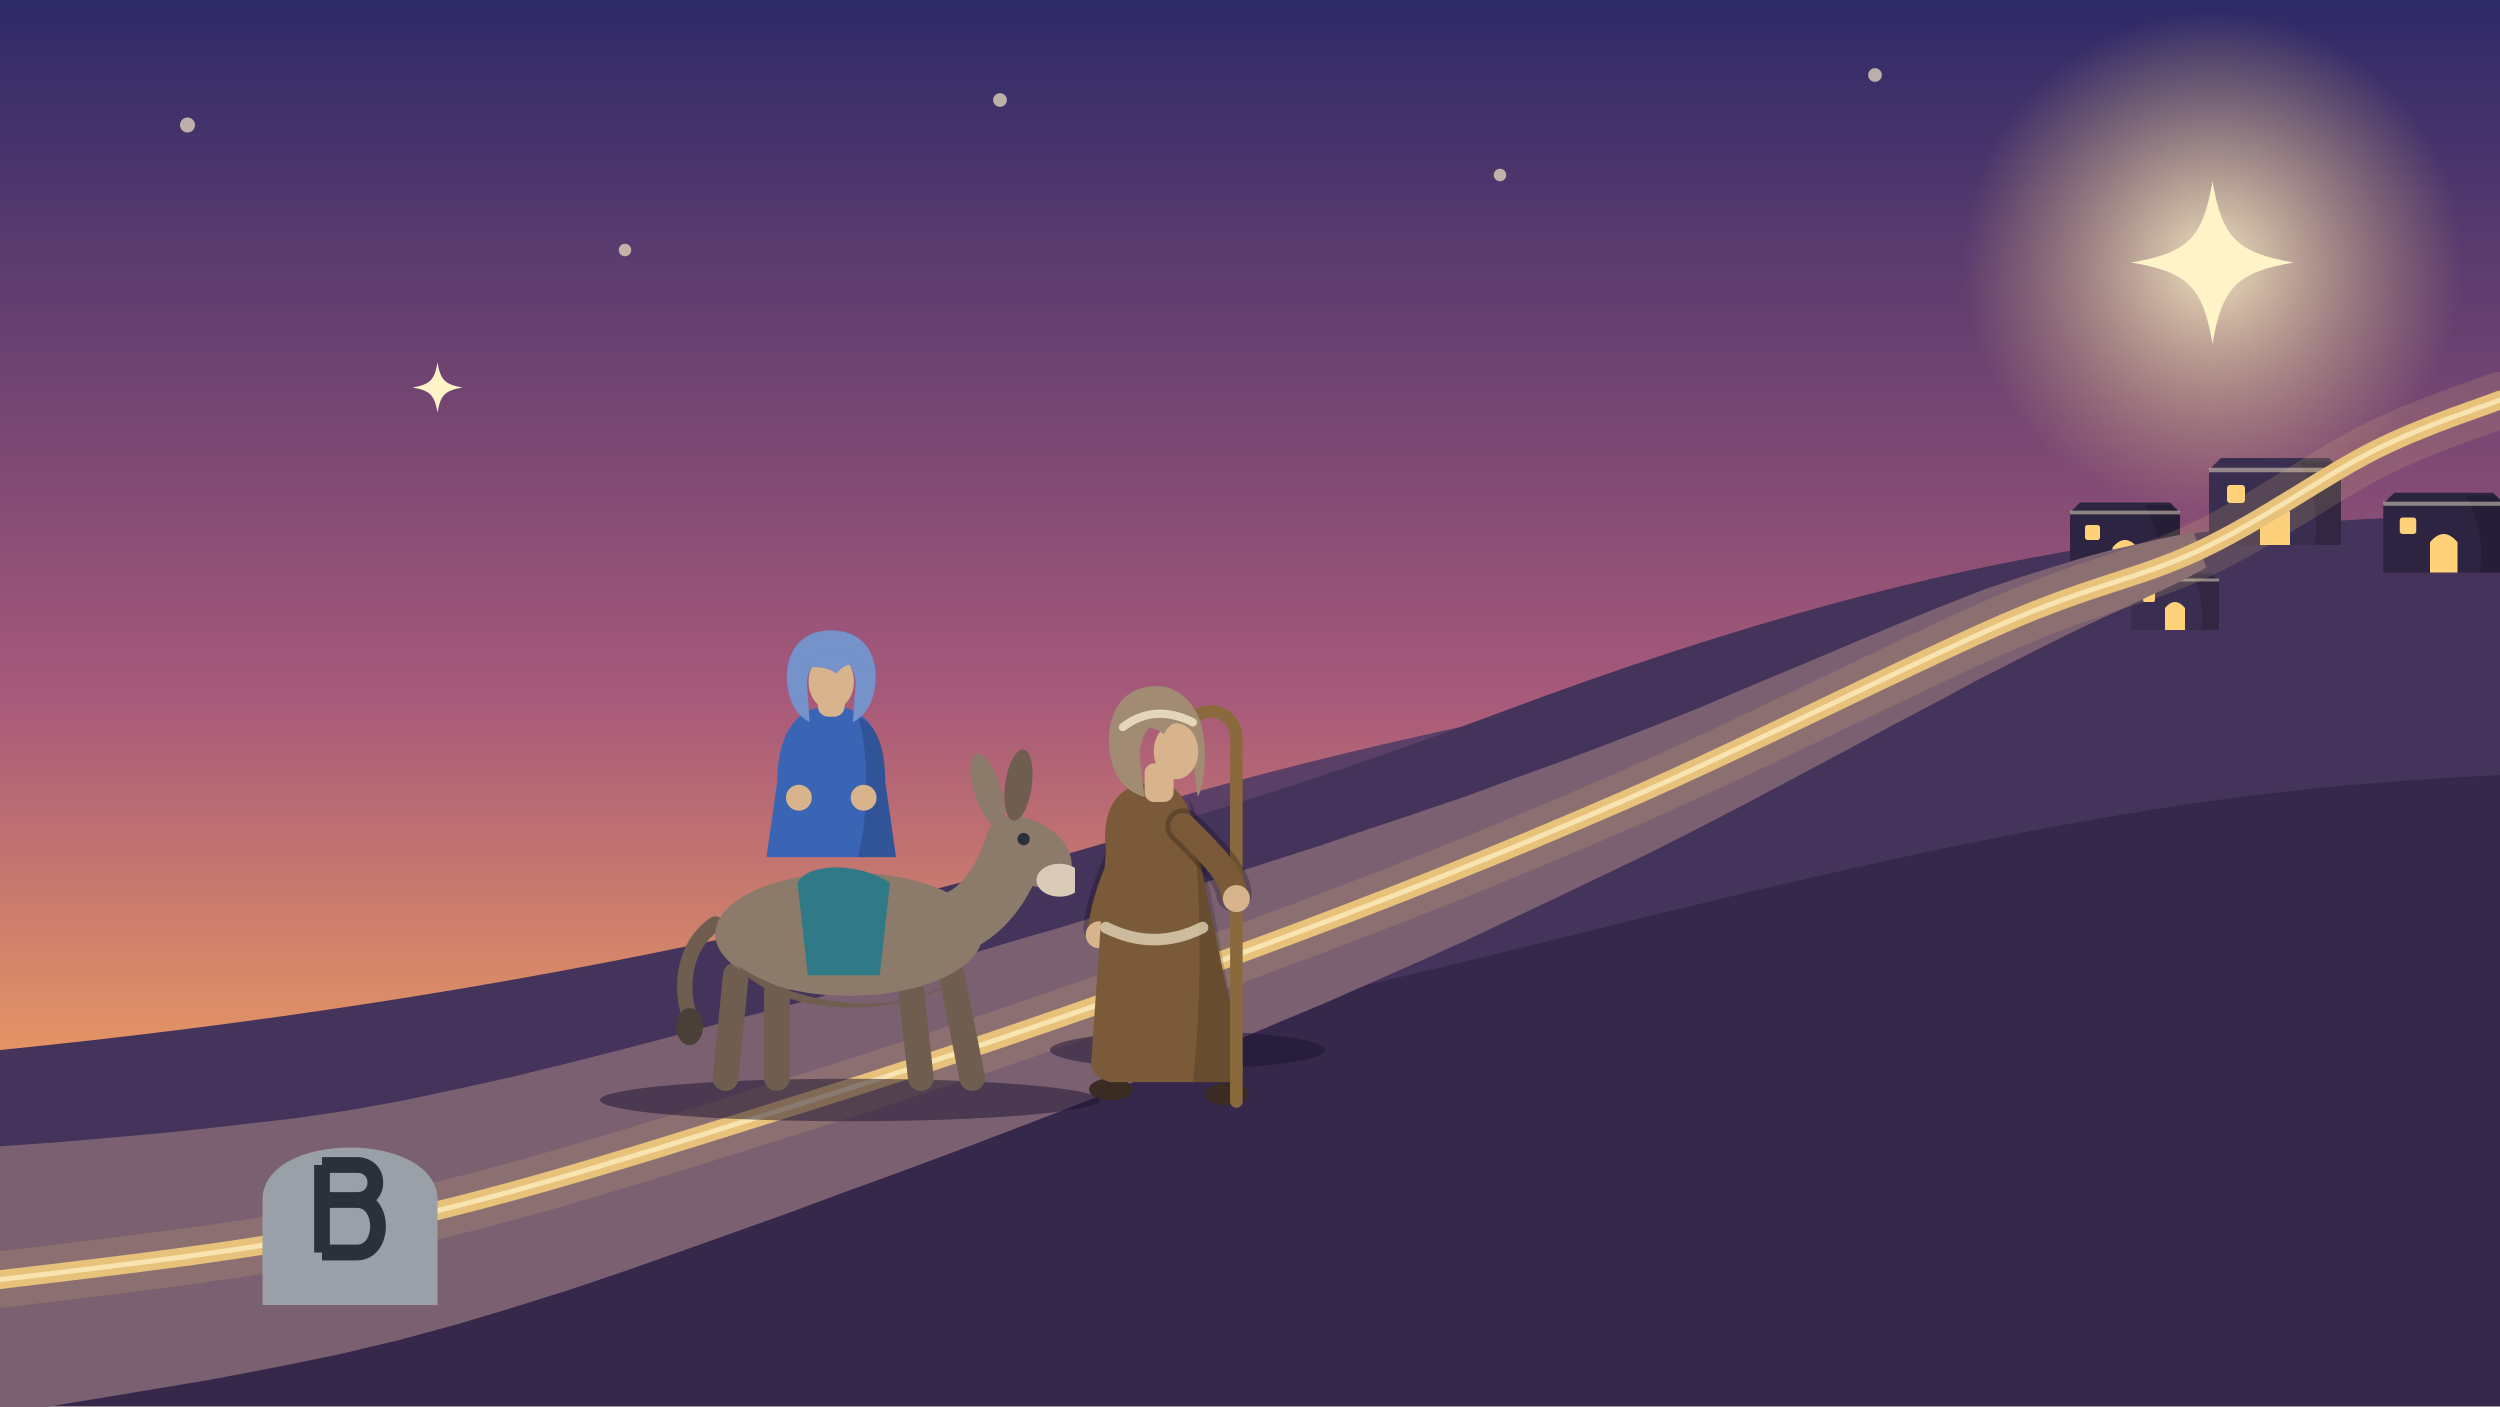
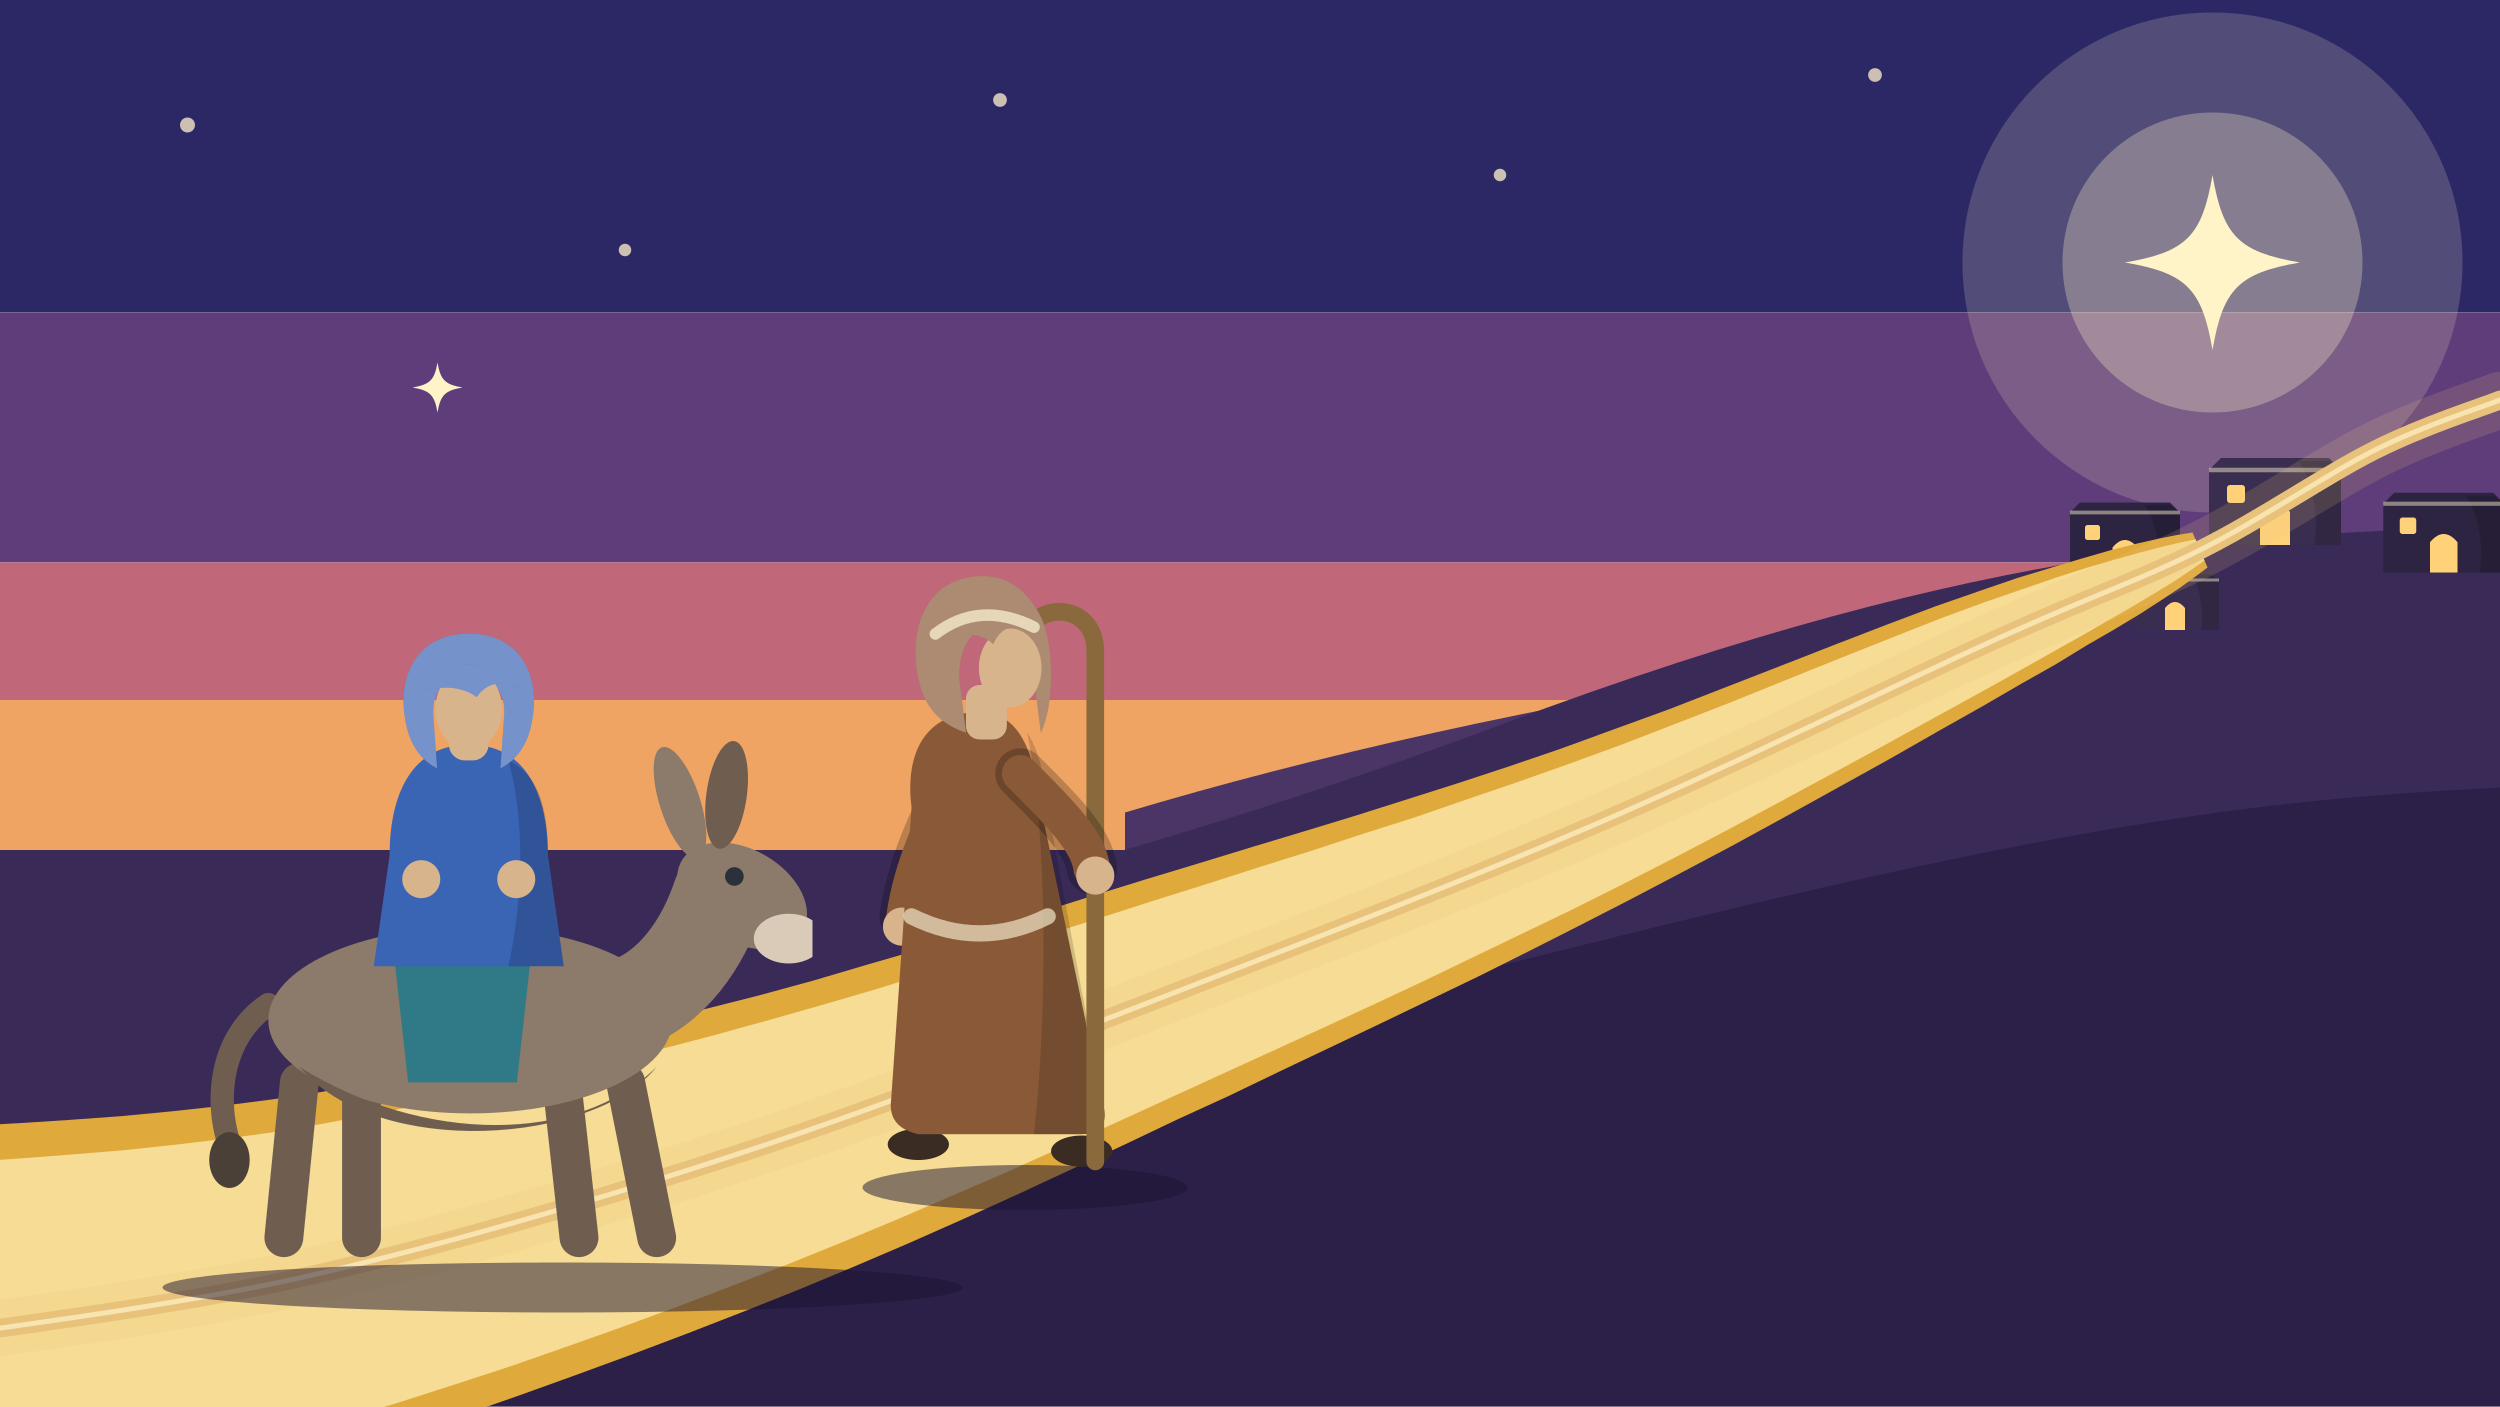
<svg xmlns="http://www.w3.org/2000/svg" viewBox="0 0 400 225" role="img" aria-label="A couple and a donkey climb a hill road towards a small town under a star, the road shining like gold thread.">
  <defs>
-     <linearGradient id="sky" x1="0" y1="0" x2="0" y2="1">
-       <stop offset="0" stop-color="#2f2a68" />
-       <stop offset="0.5" stop-color="#a85a7a" />
-       <stop offset="0.8" stop-color="#f0a060" />
-       <stop offset="1" stop-color="#f6c880" />
-     </linearGradient>
-     <radialGradient id="star" cx="0.5" cy="0.5" r="0.5">
-       <stop offset="0" stop-color="#fff3c8" stop-opacity="0.9" />
-       <stop offset="1" stop-color="#E8C27A" stop-opacity="0" />
-     </radialGradient>
    <symbol id="star4" viewBox="-10 -10 20 20">
      <path d="M0-10C1.200-3 3-1.200 10 0 3 1.200 1.200 3 0 10-1.200 3-3 1.200-10 0-3-1.200-1.200-3 0-10Z" fill="#fff3c8" />
    </symbol>
    <symbol id="houseLit" viewBox="0 0 50 40">
      <path d="M3 40V15L7 11H43L47 15V40Z" fill="currentColor" />
      <path d="M33 12H43L47 15V40H38C40 30 37 18 33 12Z" fill="#000" fill-opacity=".16" />
      <path d="M3 15H47" fill="none" stroke="#f0e4c6" stroke-opacity=".5" stroke-width="1.500" />
      <path d="M20 40V29Q25 23 30 29V40Z" fill="#ffd27a" />
      <rect x="9" y="20" width="6" height="6" rx="1" fill="#ffd27a" />
    </symbol>
    <symbol id="donkey" viewBox="0 0 90 70">
      <path d="M24 46L22 66M32 48L32 66M58 48L60 66M66 46L70 66" fill="none" stroke="#6f5e50" stroke-width="5" stroke-linecap="round" />
      <path d="M20 36C14 40 13 48 15 54" fill="none" stroke="#6f5e50" stroke-width="3" stroke-linecap="round" />
      <ellipse cx="15" cy="56" rx="2.600" ry="3.600" fill="#4a4038" />
      <ellipse cx="46" cy="38" rx="26" ry="12" fill="#8c7a6a" />
      <path d="M24 44C40 54 60 54 70 44C62 54 34 56 24 44Z" fill="#6f5e50" />
      <path d="M66 36C72 34 76 28 78 22" fill="none" stroke="#8c7a6a" stroke-width="12" stroke-linecap="round" />
      <ellipse cx="81" cy="22" rx="9" ry="6" transform="rotate(30 81 22)" fill="#8c7a6a" />
      <ellipse cx="87" cy="27.500" rx="4.500" ry="3.200" fill="#d9cbb8" />
      <circle cx="80" cy="19.500" r="1.200" fill="#2b303b" />
      <ellipse cx="73" cy="10" rx="2.600" ry="7.500" transform="rotate(-18 73 10)" fill="#8c7a6a" />
      <ellipse cx="79" cy="9" rx="2.600" ry="7" transform="rotate(8 79 9)" fill="#6f5e50" />
      <path d="M36 28C38 24 48 24 54 28L52 46H38Z" fill="currentColor" />
    </symbol>
    <symbol id="rider" viewBox="0 0 30 44">
      <path d="M15 15C8 15 5 21 5 29L3 43H27L25 29C25 21 22 15 15 15Z" fill="currentColor" />
      <path d="M20 17C24 19 25 23 25 29L27 43H20C22 34 22 24 20 17Z" fill="#000" fill-opacity=".16" />
      <circle cx="9" cy="32" r="2.400" fill="#d8b48d" />
      <circle cx="21" cy="32" r="2.400" fill="#d8b48d" />
      <rect x="12.500" y="11" width="5" height="6" rx="2" fill="#d8b48d" />
      <path d="M15 1C8 1 6 7 7 12C7.500 15 9 17 11 18L10.500 11C10.500 8 12 6.500 15 6.500C18 6.500 19.500 8 19.500 11L19 18C21 17 22.500 15 23 12C24 7 22 1 15 1Z" fill="currentColor" />
      <path d="M15 1C8 1 6 7 7 12C7.500 15 9 17 11 18L10.500 11C10.500 8 12 6.500 15 6.500C18 6.500 19.500 8 19.500 11L19 18C21 17 22.500 15 23 12C24 7 22 1 15 1Z" fill="#fff" fill-opacity=".3" />
      <ellipse cx="15" cy="10.500" rx="4.200" ry="5.200" fill="#d8b48d" />
      <path d="M9 8.500Q15 1.500 21.500 8C19 6.500 17 7.500 16 9C14 7.500 11 7.500 9 8.500Z" fill="currentColor" />
      <path d="M9 8.500Q15 1.500 21.500 8C19 6.500 17 7.500 16 9C14 7.500 11 7.500 9 8.500Z" fill="#fff" fill-opacity=".3" />
    </symbol>
    <symbol id="walkerStaff" viewBox="0 0 44 90">
      <path d="M16 31C12 38 9 45 8 52" fill="none" stroke="#000" stroke-opacity=".22" stroke-width="7.4" stroke-linecap="round" />
      <path d="M16 31C12 38 9 45 8 52" fill="none" stroke="currentColor" stroke-width="5.4" stroke-linecap="round" />
      <circle cx="7.6" cy="53.5" r="2.800" fill="#d8b48d" />
      <ellipse cx="10" cy="85.5" rx="4.500" ry="2.300" fill="#3a2c22" />
      <ellipse cx="34" cy="86.500" rx="4.500" ry="2.300" fill="#3a2c22" />
      <path d="M19 22C11 22 8 28 9 36L6 79Q5.500 83 10 84L34 84Q38.500 84 37 79L28 36C27 28 25 22 19 22Z" fill="currentColor" />
      <path d="M26 25C28 28 28.500 32 29 36L37 79Q38.500 84 34 84H27C29 66 29 40 26 25Z" fill="#000" fill-opacity=".16" />
      <path d="M9 52Q19 57 29 52" fill="none" stroke="#f0e4c6" stroke-opacity=".7" stroke-width="2.400" stroke-linecap="round" />
      <path d="M36 88V13C36 6.500 28.500 5.500 26 10" fill="none" stroke="#8a6a3c" stroke-width="2.600" stroke-linecap="round" />
      <path d="M25 31C31 37 35 41 35.500 45" fill="none" stroke="#000" stroke-opacity=".22" stroke-width="7.4" stroke-linecap="round" />
      <path d="M25 31C31 37 35 41 35.500 45" fill="none" stroke="currentColor" stroke-width="5.4" stroke-linecap="round" />
      <circle cx="36" cy="46" r="2.800" fill="#d8b48d" />
      <rect x="17" y="18" width="6" height="8" rx="2" fill="#d8b48d" />
      <path d="M19.500 2C11 2 8.500 10 10 17C11 22 14 24 17 25L16 17C16 12 18 9.500 21 9.500C25 9.500 27 12 27 17L28 25C30 21 30 12 28 8C26 4 23 2 19.500 2Z" fill="currentColor" />
      <path d="M19.500 2C11 2 8.500 10 10 17C11 22 14 24 17 25L16 17C16 12 18 9.500 21 9.500C25 9.500 27 12 27 17L28 25C30 21 30 12 28 8C26 4 23 2 19.500 2Z" fill="#fff" fill-opacity=".3" />
      <ellipse cx="23.500" cy="15.500" rx="4.600" ry="5.800" fill="#d8b48d" />
      <path d="M12 13Q19 3.500 28 10C25 8 22 9.500 21 12C19 10 15 10 12 13Z" fill="currentColor" />
      <path d="M12 13Q19 3.500 28 10C25 8 22 9.500 21 12C19 10 15 10 12 13Z" fill="#fff" fill-opacity=".3" />
      <path d="M12.500 10.500Q19 5.500 27 9.500" fill="none" stroke="#f0e4c6" stroke-opacity=".85" stroke-width="1.700" stroke-linecap="round" />
    </symbol>
  </defs>
-   <rect width="400" height="225" fill="url(#sky)" />
-   <g fill="#F2E6C4" fill-opacity="0.7">
+   <rect x="0" y="0" width="400" height="50" fill="#2c2866" />
+   <rect x="0" y="50" width="400" height="40" fill="#5f3d7a" />
+   <rect x="0" y="90" width="400" height="30" fill="#c0687a" />
+   <rect x="0" y="112" width="400" height="24" fill="#f0a463" />
+   <rect x="0" y="136" width="400" height="89" fill="#3a2a58" />
+   <g fill="#F2E6C4" fill-opacity="0.8">
    <circle cx="30" cy="20" r="1.2" />
    <circle cx="100" cy="40" r="1" />
    <circle cx="160" cy="16" r="1.1" />
    <circle cx="240" cy="28" r="1" />
    <circle cx="300" cy="12" r="1.1" />
  </g>
  <use href="#star4" x="66" y="58" width="8" height="8" />
-   <path d="M180 130C240 112 330 96 400 100V160H180Z" fill="#5a3f66" />
-   <path d="M0 225V168C80 160 160 144 240 114S360 84 400 82V225Z" fill="#44335a" />
-   <path d="M0 225V196C80 188 170 170 250 150S360 126 400 124V225Z" fill="#35284a" />
-   <circle cx="354" cy="42" r="40" fill="url(#star)" />
-   <use href="#star4" x="341" y="29" width="26" height="26" />
+   <path d="M180 130C240 112 330 96 400 100V160H180Z" fill="#4a3566" />
+   <path d="M0 225V170C80 162 160 146 240 116S360 86 400 84V225Z" fill="#3a2a58" />
+   <path d="M0 225V198C80 190 170 172 250 152S360 128 400 126V225Z" fill="#2c2048" />
+   <circle cx="354" cy="42" r="40" fill="#fff3c8" fill-opacity=".18" />
+   <circle cx="354" cy="42" r="24" fill="#fff3c8" fill-opacity=".3" />
+   <use href="#star4" x="340" y="28" width="28" height="28" />
  <use href="#houseLit" x="330" y="76" width="20" height="16" color="#2c2440" />
  <use href="#houseLit" x="352" y="68" width="24" height="19.2" color="#3a2e50" />
  <use href="#houseLit" x="380" y="74" width="22" height="17.6" color="#2c2440" />
  <use href="#houseLit" x="340" y="88" width="16" height="12.8" color="#3a2e50" />
-   <path d="M-7.2 227.8L-1.9 226.7L5.1 225.5L13.6 224.1L23.2 222.5L33.4 220.8L43.9 218.8L54.2 216.7L63.9 214.4L73.1 211.9L82.1 209.2L91 206.4L99.9 203.4L108.7 200.3L117.4 197.2L126.1 194.1L134.7 190.9L143.5 187.7L152.4 184.4L161.3 181L170.2 177.6L179 174.1L187.7 170.6L196.1 167.2L204.3 163.7L212.2 160.4L219.9 157L227.4 153.7L234.7 150.4L241.9 147L249.1 143.6L256.4 140.1L263.7 136.6L271.4 132.7L279.3 128.6L287.2 124.4L295.1 120.2L302.7 116.1L309.9 112.3L316.6 108.7L322.5 105.7L327.8 103L332.7 100.6L337.2 98.5L341.3 96.6L344.9 94.9L348.1 93.4L350.8 92L353 90.8L351 85.2L348.6 85.6L345.7 86.2L342.2 87L338.2 87.9L333.7 89.1L328.8 90.6L323.4 92.3L317.5 94.3L311.1 96.8L304 99.7L296.4 102.9L288.4 106.3L280.2 109.7L272 113.2L264 116.4L256.3 119.4L248.8 122.2L241.3 124.9L234 127.6L226.6 130.1L219.1 132.6L211.5 135.2L203.7 137.7L195.7 140.3L187.3 142.9L178.7 145.6L170 148.3L161 150.9L152.1 153.6L143.1 156.2L134.1 158.7L125.3 161.1L116.4 163.4L107.6 165.8L98.8 168.1L90.1 170.3L81.5 172.4L72.9 174.3L64.4 176.1L56.1 177.6L47.4 178.9L37.8 180L27.9 181.1L18 182L8.6 182.8L0.1 183.4L-7.3 183.9L-12.8 184.2Z" fill="#7a6070" />
-   <path d="M-10 206C1.7 204.3 36.7 201 60 196C83.3 191 106.7 183.3 130 176C153.3 168.7 178.3 160 200 152C221.7 144 240 136.7 260 128C280 119.3 304.7 106.7 320 100C335.3 93.3 342 92.7 352 88C362 83.3 372 76 380 72C388 68 396.7 65.3 400 64" fill="none" stroke="#E8C27A" stroke-width="9" stroke-opacity=".16" stroke-linecap="round" stroke-linejoin="round" />
-   <path d="M-10 206C1.7 204.3 36.7 201 60 196C83.3 191 106.7 183.3 130 176C153.3 168.7 178.3 160 200 152C221.7 144 240 136.7 260 128C280 119.3 304.7 106.7 320 100C335.3 93.3 342 92.7 352 88C362 83.3 372 76 380 72C388 68 396.7 65.3 400 64" fill="none" stroke="#E8C27A" stroke-width="3" stroke-linecap="round" stroke-linejoin="round" />
-   <path d="M-10 206C1.7 204.3 36.7 201 60 196C83.3 191 106.7 183.3 130 176C153.3 168.7 178.3 160 200 152C221.7 144 240 136.7 260 128C280 119.3 304.7 106.7 320 100C335.3 93.3 342 92.7 352 88C362 83.3 372 76 380 72C388 68 396.7 65.3 400 64" fill="none" stroke="#fff3c8" stroke-width="0.8" stroke-opacity=".7" stroke-linecap="round" stroke-linejoin="round" />
-   <g transform="translate(56 192) scale(2.8)">
-     <path d="M-5 6V0C-5 -4 5 -4 5 0V6Z" fill="#9aa0a8" />
-     <path d="M-1.600 -2V3M-1.600 -2H.4C1.800 -2 1.800 0 .4 0H-1.600M.4 0C2 0 2 3 .4 3H-1.600" fill="none" stroke="#2b303b" stroke-width=".9" />
-   </g>
-   <ellipse cx="136" cy="176" rx="40" ry="3.400" fill="#1a1230" fill-opacity=".5" />
-   <ellipse cx="190" cy="168" rx="22" ry="3" fill="#1a1230" fill-opacity=".5" />
-   <use href="#donkey" x="98" y="118" width="74" height="58" color="#2f7a86" />
-   <use href="#rider" x="120" y="100" width="26" height="38" color="#3a64b4" />
-   <use href="#walkerStaff" x="170" y="108" width="34" height="70" color="#7a5a38" />
+   <path d="M-4.8 247.6L-0.6 246.3L5.2 244.8L12.3 243.2L20.3 241.3L29.1 239.3L38.2 237.1L47.4 234.7L56.4 232.1L65 229.4L73.8 226.5L82.7 223.4L91.6 220.2L100.6 216.9L109.6 213.5L118.6 210L127.4 206.5L136.3 202.8L145.2 199L154 195.1L162.8 191.1L171.4 187.1L180 183.1L188.4 179.1L196.7 175.3L204.8 171.4L212.8 167.6L220.8 163.8L228.7 160L236.6 156.2L244.4 152.3L252.3 148.3L260.3 144.2L268.5 139.9L277 135.4L285.6 130.7L294.1 126L302.4 121.4L310.1 117L317.2 113L323.4 109.4L328.9 106.3L333.8 103.3L338.3 100.7L342.3 98.3L345.7 96.1L348.7 94.1L351.2 92.3L353.2 90.8L350.8 85.2L348.3 85.6L345.3 86.2L341.8 87L337.8 88L333.3 89.3L328.3 90.8L322.7 92.5L316.6 94.6L309.7 97L302 99.9L293.7 103.1L285 106.5L276 110L267 113.5L258.2 116.7L249.7 119.8L241.5 122.6L233.3 125.3L225.1 127.9L216.9 130.5L208.7 133L200.4 135.5L191.9 138.1L183.3 140.7L174.6 143.4L165.7 146.2L156.8 148.9L147.9 151.7L138.9 154.3L130.1 156.9L121.3 159.3L112.6 161.5L103.8 163.7L94.9 165.8L86 167.8L77.1 169.8L68.4 171.6L59.8 173.2L51.5 174.7L43.6 175.9L35.8 176.9L27.6 177.8L19.2 178.6L10.9 179.2L3.1 179.7L-4.1 180.1L-10.3 180.3L-15.2 180.4Z" fill="#e0a93c" />
+   <path d="M-5.7 241.7L-1.4 240.5L4.4 239.1L11.5 237.5L19.5 235.8L28.2 233.9L37.2 231.8L46.4 229.5L55.2 227L63.8 224.4L72.5 221.6L81.4 218.7L90.3 215.6L99.3 212.4L108.3 209.1L117.2 205.7L126 202.3L134.9 198.7L143.8 195L152.6 191.2L161.4 187.4L170 183.5L178.6 179.6L187.1 175.7L195.4 171.9L203.5 168.2L211.6 164.5L219.6 160.8L227.5 157.1L235.4 153.3L243.3 149.5L251.2 145.7L259.2 141.7L267.4 137.5L276 133L284.6 128.4L293.1 123.8L301.4 119.3L309.2 115L316.3 111.1L322.6 107.6L328.1 104.5L333.1 101.7L337.6 99.1L341.6 96.8L345.1 94.7L348.2 92.8L350.7 91.1L352.7 89.7L351.3 86.3L348.8 86.8L345.9 87.5L342.4 88.4L338.5 89.5L334 90.8L329 92.4L323.5 94.3L317.4 96.4L310.6 98.9L303 101.9L294.7 105.2L286 108.7L277.1 112.3L268.1 115.8L259.3 119.2L250.8 122.3L242.6 125.2L234.4 128L226.3 130.8L218.1 133.4L209.9 136.1L201.6 138.7L193.2 141.4L184.6 144.1L175.9 146.9L167.1 149.7L158.2 152.6L149.3 155.4L140.4 158.2L131.5 160.8L122.7 163.3L114 165.7L105.2 168L96.3 170.2L87.3 172.3L78.4 174.4L69.7 176.3L61.1 178L52.7 179.6L44.8 181L36.8 182.1L28.5 183.1L20.1 184L11.7 184.7L3.9 185.3L-3.3 185.8L-9.5 186.1L-14.3 186.3Z" fill="#f6dc94" />
+   <path d="M-10 214C0 212.3 28.3 209 50 204C71.7 199 96.7 191.7 120 184C143.3 176.3 167.5 166.7 190 158C212.5 149.3 233.3 141.3 255 132C276.7 122.7 303.8 109.3 320 102C336.2 94.7 342 93 352 88C362 83 372 76 380 72C388 68 396.7 65.3 400 64" fill="none" stroke="#E8C27A" stroke-width="9" stroke-opacity=".16" stroke-linecap="round" stroke-linejoin="round" />
+   <path d="M-10 214C0 212.3 28.3 209 50 204C71.7 199 96.7 191.7 120 184C143.3 176.3 167.5 166.7 190 158C212.5 149.3 233.3 141.3 255 132C276.7 122.7 303.8 109.3 320 102C336.2 94.7 342 93 352 88C362 83 372 76 380 72C388 68 396.7 65.3 400 64" fill="none" stroke="#E8C27A" stroke-width="3" stroke-linecap="round" stroke-linejoin="round" />
+   <path d="M-10 214C0 212.3 28.3 209 50 204C71.7 199 96.7 191.7 120 184C143.3 176.3 167.5 166.7 190 158C212.5 149.3 233.3 141.3 255 132C276.7 122.7 303.8 109.3 320 102C336.2 94.7 342 93 352 88C362 83 372 76 380 72C388 68 396.7 65.3 400 64" fill="none" stroke="#fff3c8" stroke-width="0.8" stroke-opacity=".7" stroke-linecap="round" stroke-linejoin="round" />
+   <ellipse cx="90" cy="206" rx="64" ry="4" fill="#1a1230" fill-opacity=".5" />
+   <ellipse cx="164" cy="190" rx="26" ry="3.600" fill="#1a1230" fill-opacity=".5" />
+   <use href="#donkey" x="18" y="116" width="112" height="87" color="#2f7a86" />
+   <use href="#rider" x="56" y="100" width="38" height="56" color="#3a64b4" />
+   <use href="#walkerStaff" x="136" y="90" width="48" height="98" color="#8a5a38" />
</svg>
